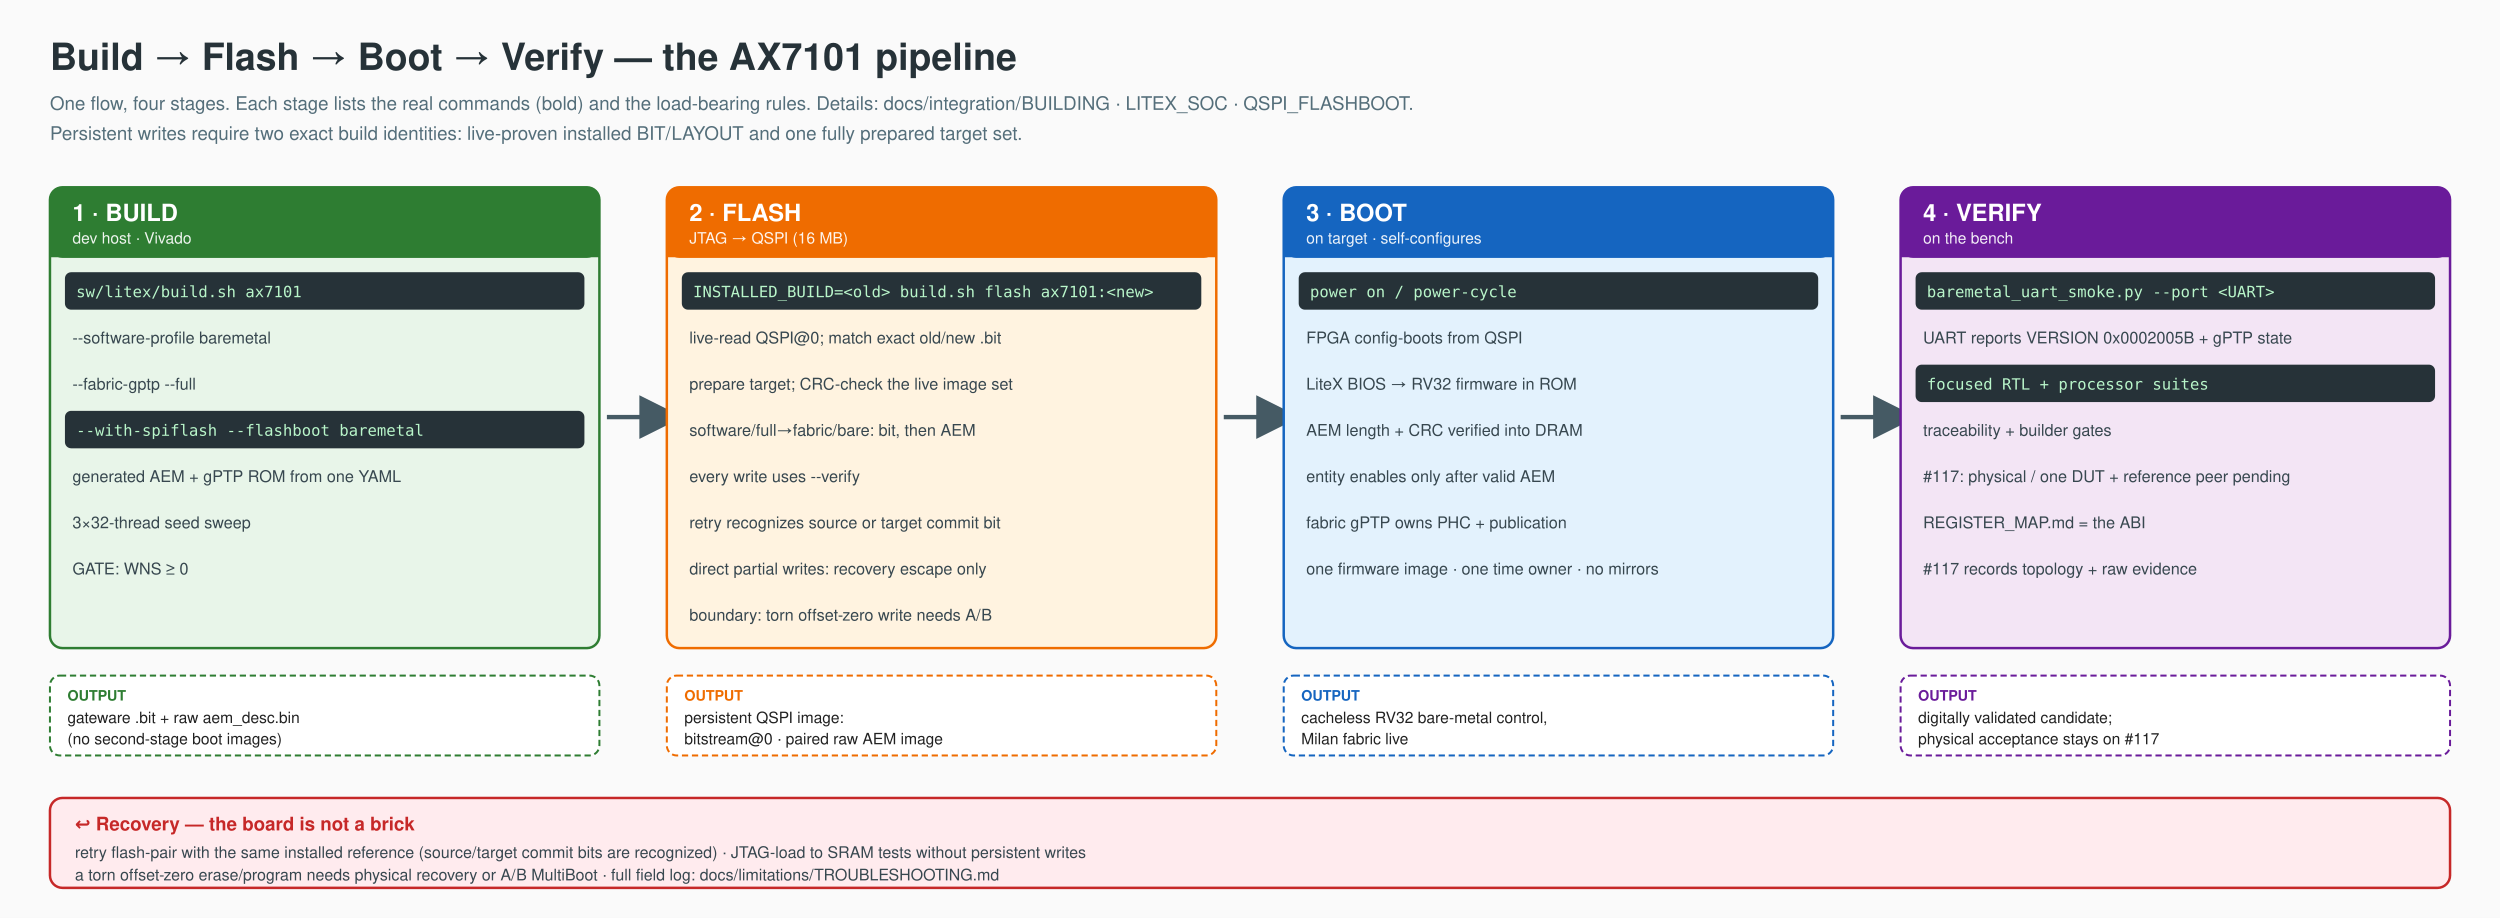
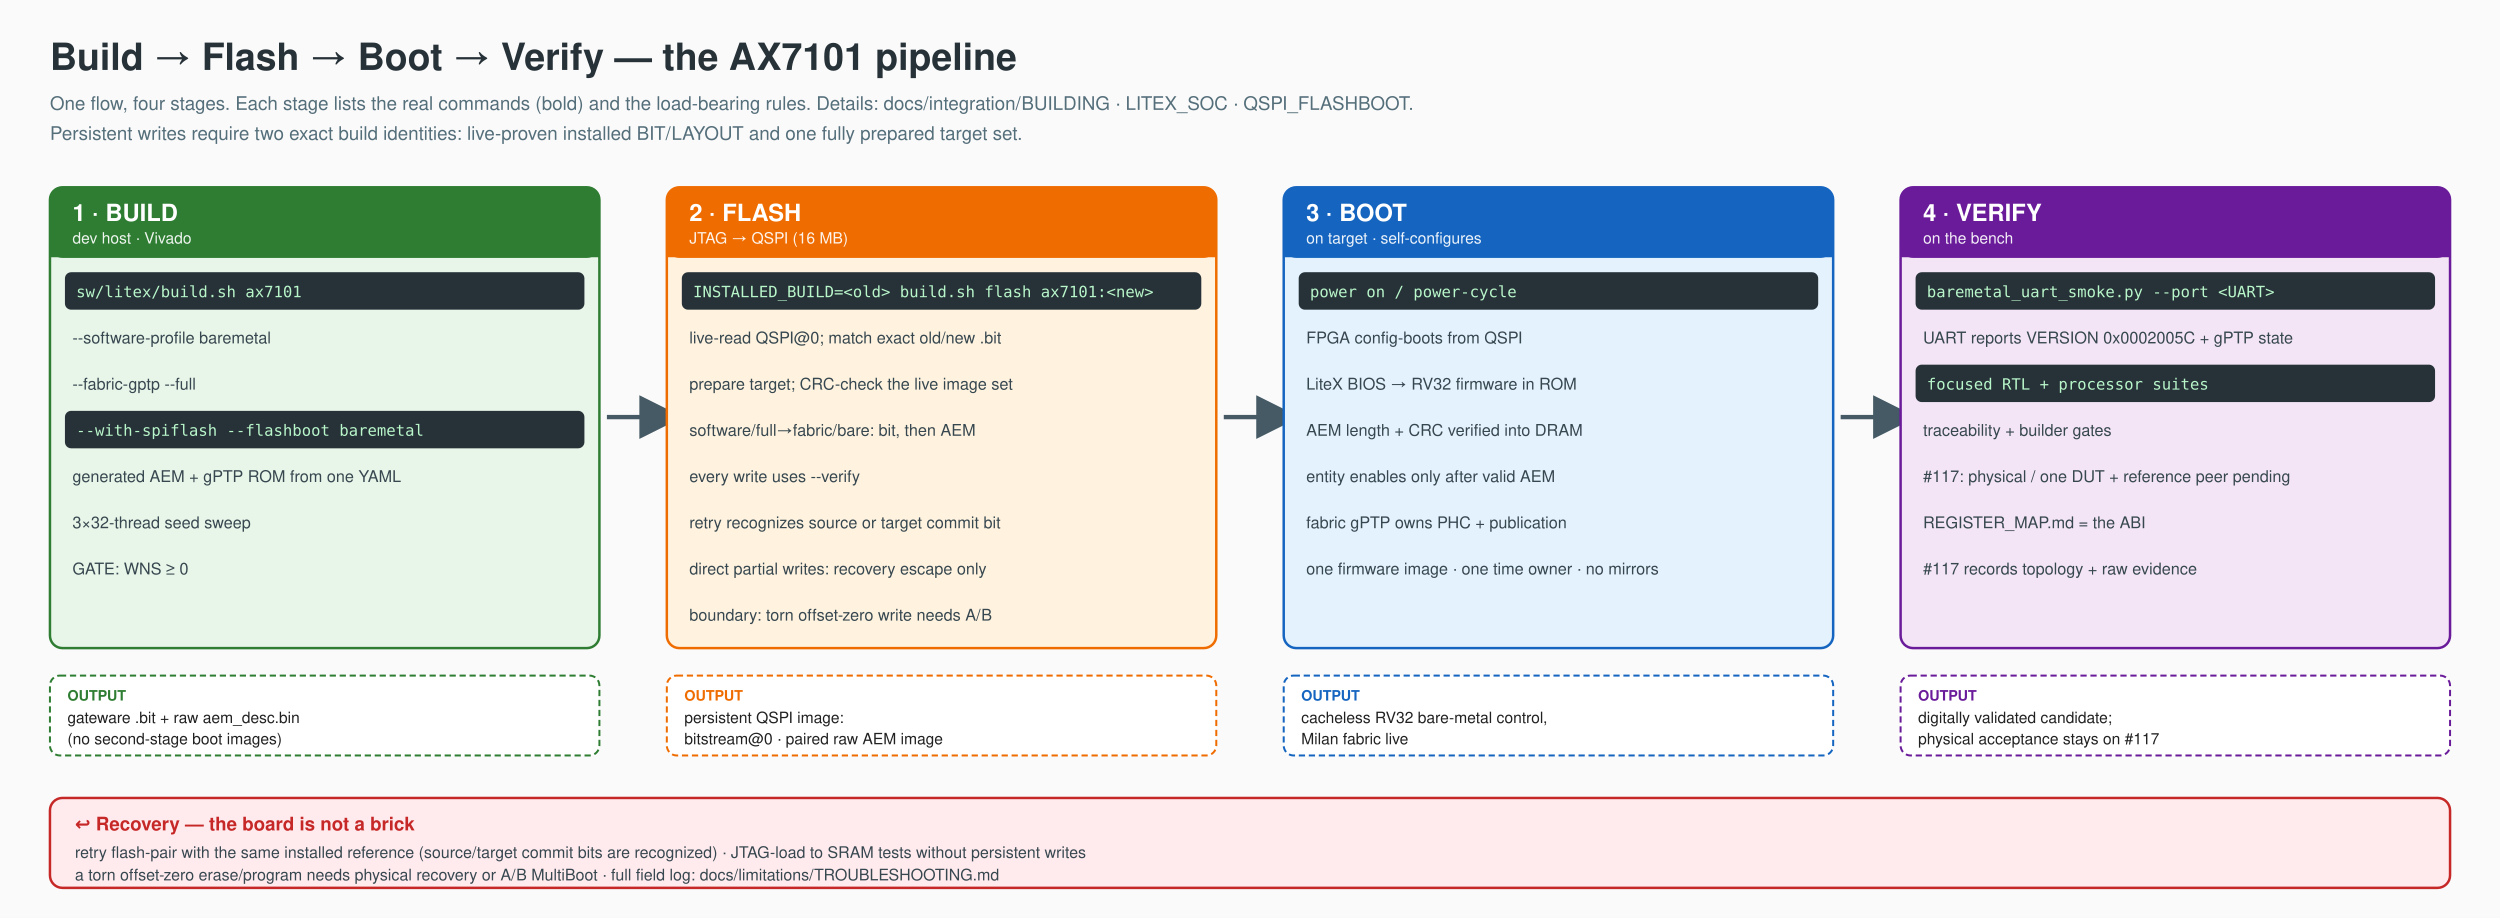
<svg xmlns="http://www.w3.org/2000/svg" width="2002" height="735" viewBox="0 0 2002 735" font-family="Helvetica,Arial,sans-serif">
  <defs>
    <marker id="fa" markerWidth="16" markerHeight="16" refX="4" refY="5" orient="auto">
      <path d="M0,0 L10,5 L0,10 Z" fill="#455A64" />
    </marker>
  </defs>
  <rect width="2002" height="735" fill="#FAFAFA" />
  <text x="40" y="56" font-size="30" font-weight="bold" fill="#263238">Build → Flash → Boot → Verify — the AX7101 pipeline</text>
  <text x="40" y="88" font-size="15" fill="#546E7A">One flow, four stages. Each stage lists the real commands (bold) and the load-bearing rules. Details: docs/integration/BUILDING · LITEX_SOC · QSPI_FLASHBOOT.</text>
  <text x="40" y="112" font-size="15" fill="#546E7A">Persistent writes require two exact build identities: live-proven installed BIT/LAYOUT and one fully prepared target set.</text>
  <rect x="40" y="150" width="440" height="369" rx="10" fill="#E8F5E9" stroke="#2E7D32" stroke-width="2" />
  <rect x="40" y="150" width="440" height="56" rx="10" fill="#2E7D32" stroke="#2E7D32" />
  <rect x="40" y="194" width="440" height="12" fill="#2E7D32" />
  <text x="58" y="177" font-size="19" font-weight="bold" fill="#ffffff">1 · BUILD</text>
  <text x="58" y="195" font-size="12.5" fill="#ffffff" fill-opacity="0.92">dev host · Vivado</text>
  <rect x="52" y="218" width="416" height="30" rx="5" fill="#263238" />
  <text x="61" y="238" font-size="12.5" font-family="Menlo,Consolas,monospace" fill="#B9F6CA">sw/litex/build.sh ax7101</text>
  <text x="58" y="275" font-size="13" fill="#37474F">--software-profile baremetal</text>
  <text x="58" y="312" font-size="13" fill="#37474F">--fabric-gptp --full</text>
  <rect x="52" y="329" width="416" height="30" rx="5" fill="#263238" />
  <text x="61" y="349" font-size="12.5" font-family="Menlo,Consolas,monospace" fill="#B9F6CA">--with-spiflash --flashboot baremetal</text>
  <text x="58" y="386" font-size="13" fill="#37474F">generated AEM + gPTP ROM from one YAML</text>
  <text x="58" y="423" font-size="13" fill="#37474F">3×32-thread seed sweep</text>
  <text x="58" y="460" font-size="13" fill="#37474F">GATE: WNS ≥ 0</text>
  <rect x="40" y="541" width="440" height="64" rx="8" fill="#ffffff" stroke="#2E7D32" stroke-width="1.6" stroke-dasharray="5 3" />
  <text x="54" y="561" font-size="11.5" font-weight="bold" fill="#2E7D32">OUTPUT</text>
  <text x="54" y="579" font-size="12.5" fill="#212121">gateware .bit + raw aem_desc.bin</text>
  <text x="54" y="596" font-size="12.5" fill="#212121">(no second-stage boot images)</text>
  <line x1="486" y1="334" x2="526" y2="334" stroke="#455A64" stroke-width="3.5" marker-end="url(#fa)" />
  <rect x="534" y="150" width="440" height="369" rx="10" fill="#FFF3E0" stroke="#EF6C00" stroke-width="2" />
  <rect x="534" y="150" width="440" height="56" rx="10" fill="#EF6C00" stroke="#EF6C00" />
  <rect x="534" y="194" width="440" height="12" fill="#EF6C00" />
  <text x="552" y="177" font-size="19" font-weight="bold" fill="#ffffff">2 · FLASH</text>
  <text x="552" y="195" font-size="12.5" fill="#ffffff" fill-opacity="0.92">JTAG → QSPI (16 MB)</text>
  <rect x="546" y="218" width="416" height="30" rx="5" fill="#263238" />
  <text x="555" y="238" font-size="12.5" font-family="Menlo,Consolas,monospace" fill="#B9F6CA">INSTALLED_BUILD=&lt;old&gt; build.sh flash ax7101:&lt;new&gt;</text>
  <text x="552" y="275" font-size="13" fill="#37474F">live-read QSPI@0; match exact old/new .bit</text>
  <text x="552" y="312" font-size="13" fill="#37474F">prepare target; CRC-check the live image set</text>
  <text x="552" y="349" font-size="13" fill="#37474F">software/full→fabric/bare: bit, then AEM</text>
  <text x="552" y="386" font-size="13" fill="#37474F">every write uses --verify</text>
  <text x="552" y="423" font-size="13" fill="#37474F">retry recognizes source or target commit bit</text>
  <text x="552" y="460" font-size="13" fill="#37474F">direct partial writes: recovery escape only</text>
  <text x="552" y="497" font-size="13" fill="#37474F">boundary: torn offset-zero write needs A/B</text>
  <rect x="534" y="541" width="440" height="64" rx="8" fill="#ffffff" stroke="#EF6C00" stroke-width="1.6" stroke-dasharray="5 3" />
  <text x="548" y="561" font-size="11.5" font-weight="bold" fill="#EF6C00">OUTPUT</text>
  <text x="548" y="579" font-size="12.5" fill="#212121">persistent QSPI image:</text>
  <text x="548" y="596" font-size="12.5" fill="#212121">bitstream@0 · paired raw AEM image</text>
  <line x1="980" y1="334" x2="1020" y2="334" stroke="#455A64" stroke-width="3.5" marker-end="url(#fa)" />
  <rect x="1028" y="150" width="440" height="369" rx="10" fill="#E3F2FD" stroke="#1565C0" stroke-width="2" />
  <rect x="1028" y="150" width="440" height="56" rx="10" fill="#1565C0" stroke="#1565C0" />
  <rect x="1028" y="194" width="440" height="12" fill="#1565C0" />
  <text x="1046" y="177" font-size="19" font-weight="bold" fill="#ffffff">3 · BOOT</text>
  <text x="1046" y="195" font-size="12.5" fill="#ffffff" fill-opacity="0.92">on target · self-configures</text>
  <rect x="1040" y="218" width="416" height="30" rx="5" fill="#263238" />
  <text x="1049" y="238" font-size="12.5" font-family="Menlo,Consolas,monospace" fill="#B9F6CA">power on / power-cycle</text>
  <text x="1046" y="275" font-size="13" fill="#37474F">FPGA config-boots from QSPI</text>
  <text x="1046" y="312" font-size="13" fill="#37474F">LiteX BIOS → RV32 firmware in ROM</text>
  <text x="1046" y="349" font-size="13" fill="#37474F">AEM length + CRC verified into DRAM</text>
  <text x="1046" y="386" font-size="13" fill="#37474F">entity enables only after valid AEM</text>
  <text x="1046" y="423" font-size="13" fill="#37474F">fabric gPTP owns PHC + publication</text>
  <text x="1046" y="460" font-size="13" fill="#37474F">one firmware image · one time owner · no mirrors</text>
  <rect x="1028" y="541" width="440" height="64" rx="8" fill="#ffffff" stroke="#1565C0" stroke-width="1.6" stroke-dasharray="5 3" />
  <text x="1042" y="561" font-size="11.5" font-weight="bold" fill="#1565C0">OUTPUT</text>
  <text x="1042" y="579" font-size="12.5" fill="#212121">cacheless RV32 bare-metal control,</text>
  <text x="1042" y="596" font-size="12.5" fill="#212121">Milan fabric live</text>
  <line x1="1474" y1="334" x2="1514" y2="334" stroke="#455A64" stroke-width="3.5" marker-end="url(#fa)" />
  <rect x="1522" y="150" width="440" height="369" rx="10" fill="#F3E5F5" stroke="#6A1B9A" stroke-width="2" />
  <rect x="1522" y="150" width="440" height="56" rx="10" fill="#6A1B9A" stroke="#6A1B9A" />
  <rect x="1522" y="194" width="440" height="12" fill="#6A1B9A" />
  <text x="1540" y="177" font-size="19" font-weight="bold" fill="#ffffff">4 · VERIFY</text>
  <text x="1540" y="195" font-size="12.5" fill="#ffffff" fill-opacity="0.92">on the bench</text>
  <rect x="1534" y="218" width="416" height="30" rx="5" fill="#263238" />
  <text x="1543" y="238" font-size="12.5" font-family="Menlo,Consolas,monospace" fill="#B9F6CA">baremetal_uart_smoke.py --port &lt;UART&gt;</text>
-   <text x="1540" y="275" font-size="13" fill="#37474F">UART reports VERSION 0x0002005B + gPTP state</text>
+   <text x="1540" y="275" font-size="13" fill="#37474F">UART reports VERSION 0x0002005C + gPTP state</text>
  <rect x="1534" y="292" width="416" height="30" rx="5" fill="#263238" />
  <text x="1543" y="312" font-size="12.5" font-family="Menlo,Consolas,monospace" fill="#B9F6CA">focused RTL + processor suites</text>
  <text x="1540" y="349" font-size="13" fill="#37474F">traceability + builder gates</text>
  <text x="1540" y="386" font-size="13" fill="#37474F">#117: physical / one DUT + reference peer pending</text>
  <text x="1540" y="423" font-size="13" fill="#37474F">REGISTER_MAP.md = the ABI</text>
  <text x="1540" y="460" font-size="13" fill="#37474F">#117 records topology + raw evidence</text>
  <rect x="1522" y="541" width="440" height="64" rx="8" fill="#ffffff" stroke="#6A1B9A" stroke-width="1.6" stroke-dasharray="5 3" />
  <text x="1536" y="561" font-size="11.5" font-weight="bold" fill="#6A1B9A">OUTPUT</text>
  <text x="1536" y="579" font-size="12.5" fill="#212121">digitally validated candidate;</text>
  <text x="1536" y="596" font-size="12.5" fill="#212121">physical acceptance stays on #117</text>
  <rect x="40" y="639" width="1922" height="72" rx="10" fill="#FFEBEE" stroke="#C62828" stroke-width="2" />
  <text x="60" y="665" font-size="15" font-weight="bold" fill="#C62828">↩ Recovery — the board is not a brick</text>
  <text x="60" y="687" font-size="12.8" fill="#37474F">retry flash-pair with the same installed reference (source/target commit bits are recognized) · JTAG-load to SRAM tests without persistent writes</text>
  <text x="60" y="705" font-size="12.8" fill="#37474F">a torn offset-zero erase/program needs physical recovery or A/B MultiBoot  ·  full field log: docs/limitations/TROUBLESHOOTING.md</text>
</svg>
